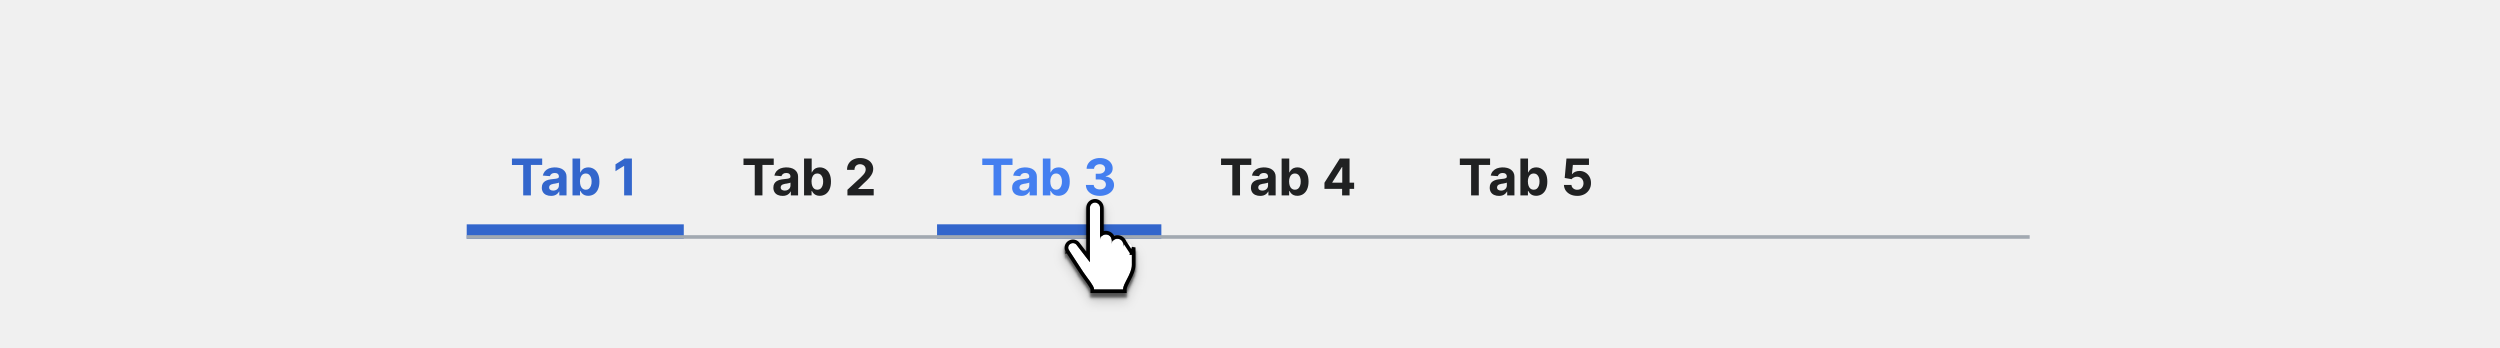
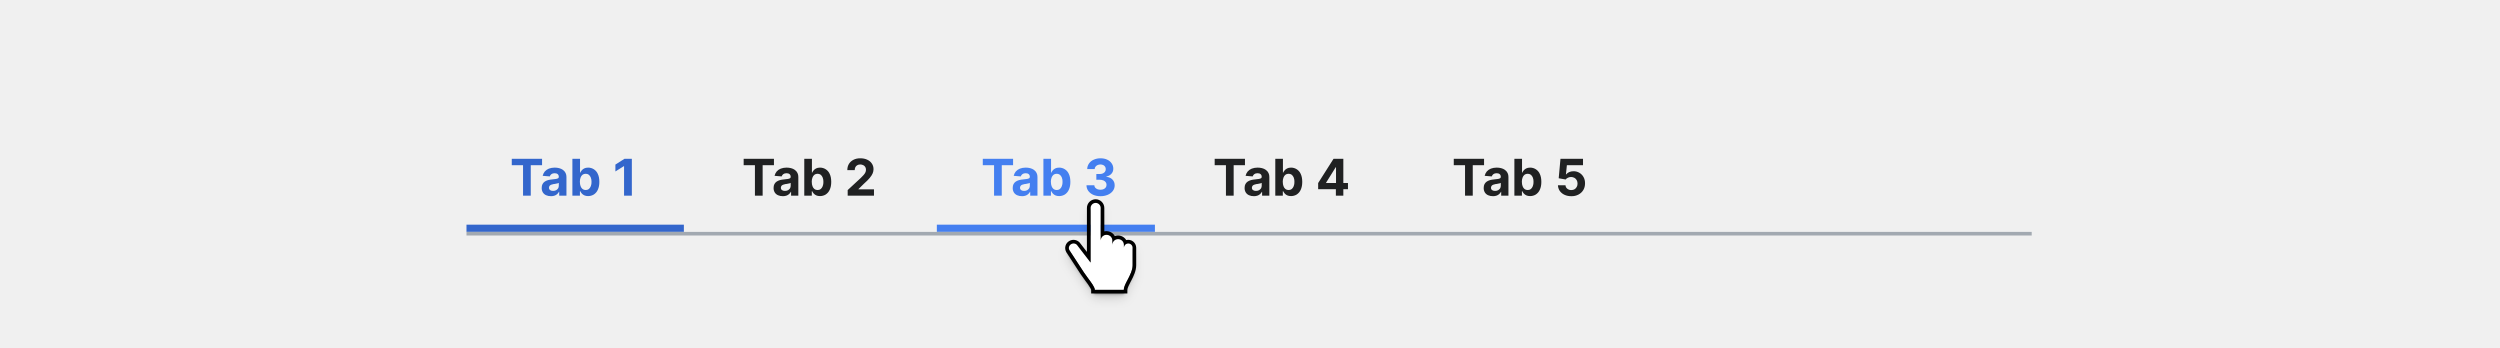
- <svg xmlns="http://www.w3.org/2000/svg" width="691" height="96" fill="none" viewBox="0 0 691 96">
-   <g style="mix-blend-mode:darken">
-     <path fill="#36C" d="M141.5 45.6v-1.78h8.36v1.77h-3.12V54h-2.13v-8.4zm10.8 8.54a3 3 0 0 1-1.3-.25 2 2 0 0 1-.91-.76 2.3 2.3 0 0 1-.33-1.26q0-.64.23-1.07a2 2 0 0 1 .64-.7q.4-.25.91-.4a7 7 0 0 1 1.09-.18l1.07-.13q.4-.07.6-.2a.4.4 0 0 0 .18-.36v-.03q0-.47-.3-.73t-.84-.26q-.57 0-.9.25a1.2 1.2 0 0 0-.45.63l-1.96-.16q.16-.69.58-1.2a3 3 0 0 1 1.13-.79 5 5 0 0 1 2.83-.13q.6.15 1.04.47a2.3 2.3 0 0 1 .98 1.97V54h-2v-1.06h-.07q-.18.36-.49.63a2 2 0 0 1-.74.43q-.43.15-1 .15Zm.6-1.46q.47 0 .82-.18.36-.2.57-.5.2-.33.2-.73v-.8l-.27.11a5 5 0 0 1-.81.17l-.4.05a3 3 0 0 0-.64.18q-.28.12-.44.32a1 1 0 0 0-.15.5q0 .43.31.66.32.22.81.22m5.34 1.32V43.82h2.11v3.83h.07q.13-.3.4-.63a2 2 0 0 1 .7-.54 2.87 2.87 0 0 1 3.74 1.53q.42.86.42 2.18 0 1.28-.41 2.16a3 3 0 0 1-1.11 1.33 3 3 0 0 1-1.58.44q-.61 0-1.04-.2a2 2 0 0 1-.7-.51 3 3 0 0 1-.42-.63h-.1V54zm2.07-3.82q0 .69.19 1.19.18.5.54.79.36.28.87.28.52 0 .88-.28a2 2 0 0 0 .54-.8 3 3 0 0 0 .19-1.18 3 3 0 0 0-.19-1.16 2 2 0 0 0-.54-.79 1.4 1.4 0 0 0-.88-.28q-.51 0-.87.27a1.7 1.7 0 0 0-.54.78q-.2.5-.2 1.18Zm14.35-6.36V54h-2.15v-8.14h-.06l-2.33 1.46v-1.9l2.52-1.6zM129 34h60zm60 32h-60v-4h60zm-60-2V34zm60-30v30z" />
-     <path fill="#202122" d="M205.5 45.6v-1.78h8.36v1.77h-3.12V54h-2.13v-8.4zm10.8 8.54a3 3 0 0 1-1.3-.25 2 2 0 0 1-.91-.76 2.3 2.3 0 0 1-.33-1.26q0-.64.23-1.07a2 2 0 0 1 .64-.7q.4-.25.91-.4a7 7 0 0 1 1.09-.18l1.07-.13q.4-.07.6-.2a.4.4 0 0 0 .18-.36v-.03q0-.47-.3-.73t-.84-.26q-.57 0-.9.25a1.2 1.2 0 0 0-.45.63l-1.96-.16q.16-.69.58-1.2a3 3 0 0 1 1.13-.79 5 5 0 0 1 2.83-.13q.6.15 1.04.47a2.3 2.3 0 0 1 .98 1.97V54h-2v-1.06h-.07q-.18.36-.49.63a2 2 0 0 1-.74.43q-.43.15-1 .15Zm.6-1.46q.47 0 .82-.18.36-.2.57-.5.2-.33.2-.73v-.8l-.27.11a5 5 0 0 1-.81.17l-.4.05a3 3 0 0 0-.64.18q-.28.12-.44.32a1 1 0 0 0-.15.5q0 .43.31.66.32.22.81.22m5.34 1.32V43.82h2.11v3.83h.07q.13-.3.4-.63a2 2 0 0 1 .7-.54 2.87 2.87 0 0 1 3.74 1.53q.42.86.42 2.18 0 1.28-.41 2.16a3 3 0 0 1-1.11 1.33 3 3 0 0 1-1.58.44q-.61 0-1.04-.2a2 2 0 0 1-.7-.51 3 3 0 0 1-.42-.63h-.1V54zm2.07-3.82q0 .69.19 1.19.18.5.54.79.36.28.87.28.52 0 .88-.28a2 2 0 0 0 .54-.8 3 3 0 0 0 .19-1.18 3 3 0 0 0-.19-1.16 2 2 0 0 0-.54-.79 1.4 1.4 0 0 0-.88-.28q-.51 0-.87.27a1.7 1.7 0 0 0-.54.78q-.2.5-.2 1.18Zm9.92 3.82v-1.55l3.63-3.36q.45-.45.77-.8a3 3 0 0 0 .48-.7q.17-.36.17-.75 0-.45-.2-.77a1.3 1.3 0 0 0-.56-.5 2 2 0 0 0-.8-.19q-.48 0-.82.2a1.3 1.3 0 0 0-.54.53 2 2 0 0 0-.19.84h-2.04a3 3 0 0 1 1.72-2.87 4 4 0 0 1 1.88-.4q1.1 0 1.9.39.82.37 1.27 1.06.45.67.46 1.56a3 3 0 0 1-.23 1.14q-.23.56-.8 1.25t-1.63 1.63l-1.49 1.46v.07h4.28V54z" />
-     <path fill="#447FF5" d="M271.5 45.6v-1.78h8.36v1.77h-3.12V54h-2.13v-8.4zm10.8 8.54a3 3 0 0 1-1.3-.25 2 2 0 0 1-.91-.76 2.3 2.3 0 0 1-.33-1.26q0-.64.23-1.07a2 2 0 0 1 .64-.7q.4-.25.91-.4a7 7 0 0 1 1.09-.18l1.07-.13q.4-.07.6-.2a.4.4 0 0 0 .18-.36v-.03q0-.47-.3-.73t-.84-.26q-.57 0-.9.25a1.2 1.2 0 0 0-.45.63l-1.96-.16q.15-.69.58-1.2a3 3 0 0 1 1.13-.79 5 5 0 0 1 2.83-.13q.6.15 1.04.47a2.3 2.3 0 0 1 .98 1.97V54h-2v-1.06h-.06q-.2.36-.5.63a2 2 0 0 1-.74.43q-.43.15-1 .15Zm.6-1.46q.47 0 .83-.18.35-.2.56-.5.2-.33.2-.73v-.8l-.27.11a5 5 0 0 1-.81.17l-.4.05a3 3 0 0 0-.64.18q-.28.12-.43.32a1 1 0 0 0-.16.5q0 .43.31.66.33.22.81.22m5.34 1.32V43.82h2.11v3.83h.07q.13-.3.4-.63a2 2 0 0 1 .7-.54 2.87 2.87 0 0 1 3.74 1.53q.42.86.42 2.18 0 1.28-.41 2.16a3 3 0 0 1-1.11 1.33 3 3 0 0 1-1.57.44q-.63 0-1.05-.2a2 2 0 0 1-.7-.51 3 3 0 0 1-.42-.63h-.1V54zm2.07-3.82q0 .69.19 1.19.18.5.54.79.36.28.87.28.52 0 .88-.28a2 2 0 0 0 .54-.8 3 3 0 0 0 .19-1.18 3 3 0 0 0-.18-1.16 2 2 0 0 0-.55-.79 1.4 1.4 0 0 0-.88-.28q-.51 0-.87.27a1.7 1.7 0 0 0-.54.78q-.2.5-.2 1.18Zm13.68 3.96q-1.11 0-1.98-.38a3.4 3.4 0 0 1-1.37-1.07 2.7 2.7 0 0 1-.5-1.57h2.16q.02.37.24.66.24.27.61.43.38.15.85.15.5 0 .87-.17a1.4 1.4 0 0 0 .6-.48 1.2 1.2 0 0 0 .2-.71q0-.42-.22-.72a1.5 1.5 0 0 0-.65-.5 3 3 0 0 0-1-.18h-.94v-1.58h.95q.48 0 .86-.17.37-.17.58-.47t.21-.7a1.2 1.2 0 0 0-.69-1.13 2 2 0 0 0-.75-.17q-.44 0-.8.16a1.4 1.4 0 0 0-.59.45 1 1 0 0 0-.23.67h-2.06a2.7 2.7 0 0 1 .5-1.55 3 3 0 0 1 1.31-1.05 4.4 4.4 0 0 1 1.88-.38q1.05 0 1.84.38.8.38 1.23 1.04.45.64.44 1.45 0 .85-.54 1.42-.53.58-1.38.73v.08q1.13.15 1.7.78.6.63.6 1.58a2.5 2.5 0 0 1-.51 1.55q-.5.67-1.39 1.06a5 5 0 0 1-2.02.39Z" />
-     <path fill="#36C" d="M259 34h62zm62 32h-62v-4h62zm-62-2V34zm62-30v30z" />
-     <path fill="#202122" d="M337.5 45.6v-1.78h8.36v1.77h-3.12V54h-2.13v-8.4zm10.8 8.54a3 3 0 0 1-1.3-.25 2 2 0 0 1-.91-.76 2.3 2.3 0 0 1-.33-1.26q0-.64.23-1.07a2 2 0 0 1 .64-.7q.4-.25.91-.4a7 7 0 0 1 1.09-.18l1.07-.13q.4-.07.6-.2a.4.4 0 0 0 .18-.36v-.03q0-.47-.3-.73t-.84-.26q-.57 0-.9.25a1.2 1.2 0 0 0-.45.63l-1.96-.16q.15-.69.58-1.2a3 3 0 0 1 1.13-.79 5 5 0 0 1 2.83-.13q.6.15 1.04.47a2.3 2.3 0 0 1 .98 1.97V54h-2v-1.06h-.06q-.2.36-.5.63a2 2 0 0 1-.74.43q-.43.15-1 .15Zm.6-1.46q.47 0 .83-.18.35-.2.56-.5.2-.33.2-.73v-.8l-.27.11a5 5 0 0 1-.81.17l-.4.05a3 3 0 0 0-.64.18q-.28.12-.43.32a1 1 0 0 0-.16.5q0 .43.31.66.33.22.81.22m5.34 1.32V43.82h2.11v3.83h.07q.13-.3.4-.63a2 2 0 0 1 .7-.54 2.87 2.87 0 0 1 3.74 1.53q.42.86.42 2.18 0 1.28-.41 2.16a3 3 0 0 1-1.11 1.33 3 3 0 0 1-1.57.44q-.63 0-1.05-.2a2 2 0 0 1-.7-.51 3 3 0 0 1-.42-.63h-.1V54zm2.07-3.82q0 .69.19 1.19.18.5.54.79.36.28.87.28.52 0 .88-.28a2 2 0 0 0 .54-.8 3 3 0 0 0 .19-1.18 3 3 0 0 0-.18-1.16 2 2 0 0 0-.55-.79 1.4 1.4 0 0 0-.88-.28q-.51 0-.87.27a1.7 1.7 0 0 0-.54.78q-.2.5-.2 1.18Zm9.77 2.03v-1.7l4.25-6.7h1.46v2.35h-.87l-2.68 4.25v.08h6.04v1.72zm4.88 1.79v-2.3l.04-.76v-7.12h2.02V54zm32.54-8.4v-1.78h8.36v1.77h-3.12V54h-2.13v-8.4zm10.8 8.54a3 3 0 0 1-1.3-.25 2 2 0 0 1-.91-.76 2.3 2.3 0 0 1-.33-1.26q0-.64.23-1.07a2 2 0 0 1 .64-.7q.4-.25.91-.4a7 7 0 0 1 1.09-.18l1.07-.13q.4-.07.6-.2a.4.4 0 0 0 .18-.36v-.03q0-.47-.3-.73t-.84-.26q-.57 0-.9.25a1.2 1.2 0 0 0-.45.63l-1.96-.16q.15-.69.58-1.2a3 3 0 0 1 1.13-.79 5 5 0 0 1 2.83-.13q.6.15 1.04.47a2.3 2.3 0 0 1 .98 1.97V54h-2v-1.06h-.06q-.2.36-.5.63a2 2 0 0 1-.74.43q-.43.15-1 .15Zm.6-1.46q.47 0 .83-.18.35-.2.56-.5.2-.33.2-.73v-.8l-.27.11a5 5 0 0 1-.81.17l-.4.05a3 3 0 0 0-.64.18q-.28.12-.43.32a1 1 0 0 0-.16.5q0 .43.31.66.33.22.81.22m5.34 1.32V43.82h2.11v3.83h.07q.13-.3.4-.63a2 2 0 0 1 .7-.54 2.87 2.87 0 0 1 3.74 1.53q.42.86.42 2.18 0 1.28-.41 2.16a3 3 0 0 1-1.11 1.33 3 3 0 0 1-1.57.44q-.63 0-1.05-.2a2 2 0 0 1-.7-.51 3 3 0 0 1-.42-.63h-.1V54zm2.07-3.82q0 .69.19 1.19.18.5.54.79.36.28.87.28.52 0 .88-.28a2 2 0 0 0 .54-.8 3 3 0 0 0 .19-1.18 3 3 0 0 0-.18-1.16 2 2 0 0 0-.55-.79 1.4 1.4 0 0 0-.88-.28q-.51 0-.87.27a1.7 1.7 0 0 0-.54.78q-.2.5-.2 1.18Zm13.64 3.96q-1.05 0-1.88-.39a3.3 3.3 0 0 1-1.3-1.07 3 3 0 0 1-.5-1.56h2.08q.05.6.5.96a1.7 1.7 0 0 0 1.1.37q.51 0 .9-.22.39-.24.6-.64.23-.4.23-.93 0-.54-.23-.94a1.6 1.6 0 0 0-.62-.64 2 2 0 0 0-.91-.24q-.45 0-.87.19c-.42.19-.5.29-.65.5l-1.92-.34.49-5.37h6.22v1.76h-4.45l-.26 2.55h.06q.27-.38.8-.63a3 3 0 0 1 1.22-.25 3.1 3.1 0 0 1 2.78 1.62q.42.75.41 1.73a3.4 3.4 0 0 1-1.81 3.08 4 4 0 0 1-1.99.46" />
+ <svg xmlns="http://www.w3.org/2000/svg" width="690" height="96" fill="none" viewBox="0 0 690 96">
+   <g clip-path="url(#a)" style="mix-blend-mode:darken">
+     <path fill="#36C" d="M141.25 45.6v-1.78h8.36v1.77h-3.12V54h-2.13v-8.4zm10.8 8.54a3 3 0 0 1-1.3-.25 2 2 0 0 1-.91-.76 2.3 2.3 0 0 1-.33-1.26q0-.64.23-1.07a2 2 0 0 1 .64-.7q.4-.25.91-.4a7 7 0 0 1 1.09-.18l1.07-.13q.4-.07.6-.2a.4.4 0 0 0 .18-.36v-.03q0-.47-.3-.73t-.84-.26q-.57 0-.9.25a1.2 1.2 0 0 0-.45.63l-1.96-.16q.16-.69.58-1.2a3 3 0 0 1 1.13-.79q.7-.27 1.61-.28.64 0 1.22.15.6.15 1.04.47a2.3 2.3 0 0 1 .98 1.97V54h-2v-1.06h-.07q-.18.36-.49.63a2 2 0 0 1-.74.43q-.43.15-1 .15m.6-1.46q.47 0 .83-.18.35-.2.56-.5.2-.33.2-.73v-.8l-.27.11a5 5 0 0 1-.81.17l-.4.05a3 3 0 0 0-.64.18q-.28.12-.44.32a1 1 0 0 0-.15.5q0 .43.31.66.32.22.81.22m5.34 1.32V43.82h2.11v3.83h.07q.13-.3.4-.63a2 2 0 0 1 .7-.54q.42-.22 1.07-.22a2.9 2.9 0 0 1 2.67 1.75q.42.87.42 2.18 0 1.28-.41 2.16a3 3 0 0 1-1.11 1.33 3 3 0 0 1-1.58.44q-.61 0-1.04-.2a2 2 0 0 1-.7-.51 3 3 0 0 1-.42-.63h-.1V54zm2.07-3.82q0 .69.19 1.19.18.5.54.79.36.28.87.28.52 0 .88-.28a2 2 0 0 0 .54-.8 3 3 0 0 0 .19-1.18 3 3 0 0 0-.19-1.16 2 2 0 0 0-.54-.79 1.4 1.4 0 0 0-.88-.28q-.51 0-.87.27a1.7 1.7 0 0 0-.54.78q-.2.5-.2 1.18m14.35-6.36V54h-2.15v-8.14h-.06l-2.33 1.46v-1.9l2.52-1.6zM128.56 62h60.19v2h-60.19z" />
+     <path fill="#202122" d="M205.25 45.6v-1.78h8.36v1.77h-3.12V54h-2.13v-8.4zm10.8 8.54a3 3 0 0 1-1.3-.25 2 2 0 0 1-.91-.76 2.3 2.3 0 0 1-.33-1.26q0-.64.23-1.07a2 2 0 0 1 .64-.7q.4-.25.91-.4a7 7 0 0 1 1.09-.18l1.07-.13q.4-.07.6-.2a.4.4 0 0 0 .18-.36v-.03q0-.47-.3-.73t-.84-.26q-.57 0-.9.25a1.2 1.2 0 0 0-.45.63l-1.96-.16q.16-.69.58-1.2a3 3 0 0 1 1.13-.79q.7-.27 1.61-.28.64 0 1.22.15.6.15 1.04.47a2.3 2.3 0 0 1 .98 1.97V54h-2v-1.06h-.07q-.18.36-.49.63a2 2 0 0 1-.74.43q-.43.15-1 .15m.6-1.46q.47 0 .83-.18.35-.2.56-.5.2-.33.2-.73v-.8l-.27.11a5 5 0 0 1-.81.17l-.4.05a3 3 0 0 0-.64.18q-.28.12-.44.32a1 1 0 0 0-.15.5q0 .43.31.66.32.22.81.22m5.34 1.32V43.82h2.11v3.83h.07q.13-.3.4-.63a2 2 0 0 1 .7-.54q.42-.22 1.07-.22a2.9 2.9 0 0 1 2.67 1.75q.42.87.42 2.18 0 1.28-.41 2.16a3 3 0 0 1-1.11 1.33 3 3 0 0 1-1.58.44q-.61 0-1.04-.2a2 2 0 0 1-.7-.51 3 3 0 0 1-.42-.63h-.1V54zm2.07-3.82q0 .69.19 1.19.18.5.54.79.36.28.87.28.52 0 .88-.28a2 2 0 0 0 .54-.8 3 3 0 0 0 .19-1.18 3 3 0 0 0-.19-1.16 2 2 0 0 0-.54-.79 1.4 1.4 0 0 0-.88-.28q-.51 0-.87.27a1.7 1.7 0 0 0-.54.78q-.2.5-.2 1.18m9.92 3.82v-1.55l3.63-3.36q.45-.45.77-.8a3 3 0 0 0 .48-.7q.17-.36.17-.75 0-.45-.2-.77a1.3 1.3 0 0 0-.56-.5 2 2 0 0 0-.8-.19q-.48 0-.82.2a1.3 1.3 0 0 0-.54.53 2 2 0 0 0-.19.84h-2.04q0-1 .45-1.73.46-.73 1.27-1.14t1.88-.4q1.1 0 1.9.39.82.37 1.27 1.06.46.67.46 1.56a3 3 0 0 1-.23 1.14q-.23.56-.8 1.25t-1.63 1.63l-1.49 1.46v.07h4.28V54z" />
+     <path fill="#447FF5" d="M271.25 45.6v-1.78h8.36v1.77h-3.12V54h-2.13v-8.4zm10.8 8.54a3 3 0 0 1-1.3-.25 2 2 0 0 1-.91-.76 2.3 2.3 0 0 1-.33-1.26q0-.64.23-1.07a2 2 0 0 1 .64-.7q.4-.25.91-.4a7 7 0 0 1 1.09-.18l1.07-.13q.4-.07.6-.2a.4.4 0 0 0 .18-.36v-.03q0-.47-.3-.73t-.84-.26q-.57 0-.9.25a1.2 1.2 0 0 0-.45.63l-1.96-.16q.16-.69.58-1.2a3 3 0 0 1 1.13-.79q.7-.27 1.61-.28.64 0 1.22.15.6.15 1.04.47a2.3 2.3 0 0 1 .98 1.97V54h-2v-1.06h-.06q-.2.36-.5.63a2 2 0 0 1-.74.43q-.43.15-1 .15m.6-1.46q.47 0 .83-.18.35-.2.56-.5.2-.33.2-.73v-.8l-.27.11a5 5 0 0 1-.81.17l-.4.05a3 3 0 0 0-.64.18q-.28.12-.43.32a1 1 0 0 0-.16.5q0 .43.31.66.33.22.81.22m5.34 1.32V43.82h2.11v3.83h.07q.13-.3.4-.63a2 2 0 0 1 .7-.54q.42-.22 1.07-.22a2.9 2.9 0 0 1 2.67 1.75q.42.87.42 2.18 0 1.28-.41 2.16a3 3 0 0 1-1.11 1.33 3 3 0 0 1-1.57.44q-.63 0-1.05-.2a2 2 0 0 1-.7-.51 3 3 0 0 1-.42-.63h-.1V54zm2.07-3.82q0 .69.19 1.19.18.5.54.79.36.28.87.28.52 0 .88-.28a2 2 0 0 0 .54-.8 3 3 0 0 0 .19-1.18 3 3 0 0 0-.18-1.16 2 2 0 0 0-.55-.79 1.4 1.4 0 0 0-.88-.28q-.51 0-.87.27a1.7 1.7 0 0 0-.54.78q-.2.5-.2 1.18m13.68 3.96q-1.11 0-1.98-.38a3.4 3.4 0 0 1-1.37-1.07 2.7 2.7 0 0 1-.5-1.57h2.16q.02.38.24.66.24.27.61.43.38.15.85.15.5 0 .87-.17a1.4 1.4 0 0 0 .6-.48 1.2 1.2 0 0 0 .2-.71q0-.42-.22-.72a1.5 1.5 0 0 0-.65-.5 3 3 0 0 0-1-.18h-.94v-1.58h.95q.48 0 .86-.17.37-.17.58-.47t.21-.7a1.2 1.2 0 0 0-.69-1.13 2 2 0 0 0-.75-.17q-.45 0-.8.16a1.4 1.4 0 0 0-.59.45 1 1 0 0 0-.23.67h-2.06a2.7 2.7 0 0 1 .5-1.55 3 3 0 0 1 1.31-1.05 4.4 4.4 0 0 1 1.88-.38q1.05 0 1.84.38.8.38 1.23 1.04.44.64.44 1.45 0 .85-.54 1.42-.53.58-1.38.73v.08q1.13.15 1.7.78.6.63.6 1.58a2.5 2.5 0 0 1-.51 1.55q-.5.67-1.39 1.06a5 5 0 0 1-2.02.39M258.57 62h60.19v2h-60.19z" />
+     <path fill="#202122" d="M335.25 45.6v-1.78h8.36v1.77h-3.12V54h-2.13v-8.4zm10.8 8.54a3 3 0 0 1-1.3-.25 2 2 0 0 1-.91-.76 2.3 2.3 0 0 1-.33-1.26q0-.64.23-1.07a2 2 0 0 1 .64-.7q.4-.25.91-.4a7 7 0 0 1 1.09-.18l1.07-.13q.4-.07.6-.2a.4.4 0 0 0 .18-.36v-.03q0-.47-.3-.73t-.84-.26q-.57 0-.9.25a1.2 1.2 0 0 0-.45.63l-1.96-.16q.16-.69.58-1.2a3 3 0 0 1 1.13-.79q.7-.27 1.61-.28.64 0 1.22.15.6.15 1.04.47a2.3 2.3 0 0 1 .98 1.97V54h-2v-1.06h-.06q-.2.36-.5.63a2 2 0 0 1-.74.43q-.43.15-1 .15m.6-1.46q.47 0 .83-.18.35-.2.56-.5.2-.33.2-.73v-.8l-.27.11a5 5 0 0 1-.81.17l-.4.05a3 3 0 0 0-.64.18q-.28.12-.43.32a1 1 0 0 0-.16.5q0 .43.31.66.33.22.81.22m5.34 1.32V43.82h2.11v3.83h.07q.13-.3.4-.63a2 2 0 0 1 .7-.54q.42-.22 1.07-.22a2.9 2.9 0 0 1 2.67 1.75q.42.87.42 2.18 0 1.28-.41 2.16a3 3 0 0 1-1.11 1.33 3 3 0 0 1-1.57.44q-.63 0-1.05-.2a2 2 0 0 1-.7-.51 3 3 0 0 1-.42-.63h-.1V54zm2.07-3.82q0 .69.19 1.19.18.5.54.79.36.28.87.28.52 0 .88-.28a2 2 0 0 0 .54-.8 3 3 0 0 0 .19-1.18 3 3 0 0 0-.18-1.16 2 2 0 0 0-.55-.79 1.4 1.4 0 0 0-.88-.28q-.51 0-.87.27a1.7 1.7 0 0 0-.54.78q-.2.5-.2 1.18m9.77 2.03v-1.7l4.25-6.7h1.46v2.35h-.87L366 50.42v.08h6.04v1.72zM368.7 54v-2.3l.04-.76v-7.12h2.02V54zm32.54-8.4v-1.78h8.36v1.77h-3.12V54h-2.13v-8.4zm10.8 8.54a3 3 0 0 1-1.3-.25 2 2 0 0 1-.91-.76 2.3 2.3 0 0 1-.33-1.26q0-.64.23-1.07a2 2 0 0 1 .64-.7q.4-.25.91-.4a7 7 0 0 1 1.09-.18l1.07-.13q.4-.07.6-.2a.4.4 0 0 0 .18-.36v-.03q0-.47-.3-.73t-.84-.26q-.57 0-.9.25a1.2 1.2 0 0 0-.45.63l-1.96-.16q.16-.69.58-1.2a3 3 0 0 1 1.13-.79q.7-.27 1.61-.28.64 0 1.22.15.6.15 1.04.47a2.3 2.3 0 0 1 .98 1.97V54h-2v-1.06h-.06q-.2.36-.5.63a2 2 0 0 1-.74.43q-.43.15-1 .15m.6-1.46q.47 0 .83-.18.35-.2.56-.5.2-.33.2-.73v-.8l-.27.11a5 5 0 0 1-.81.17l-.4.05a3 3 0 0 0-.64.18q-.28.12-.43.32a1 1 0 0 0-.16.5q0 .43.31.66.33.22.81.22m5.34 1.32V43.82h2.11v3.83h.07q.13-.3.4-.63a2 2 0 0 1 .7-.54q.42-.22 1.07-.22a2.9 2.9 0 0 1 2.67 1.75q.42.87.42 2.18 0 1.28-.41 2.16a3 3 0 0 1-1.11 1.33 3 3 0 0 1-1.57.44q-.63 0-1.05-.2a2 2 0 0 1-.7-.51 3 3 0 0 1-.42-.63h-.1V54zm2.07-3.82q0 .69.19 1.19.18.5.54.79.36.28.87.28.52 0 .88-.28a2 2 0 0 0 .54-.8 3 3 0 0 0 .19-1.18 3 3 0 0 0-.18-1.16 2 2 0 0 0-.55-.79 1.4 1.4 0 0 0-.88-.28q-.51 0-.87.27a1.7 1.7 0 0 0-.54.78q-.2.5-.2 1.18m13.64 3.96q-1.05 0-1.88-.39a3.3 3.3 0 0 1-1.3-1.07 3 3 0 0 1-.5-1.56h2.08q.05.6.5.96a1.7 1.7 0 0 0 1.1.37q.51 0 .9-.22.39-.24.6-.64.24-.4.23-.93 0-.54-.23-.94a1.6 1.6 0 0 0-.62-.64 2 2 0 0 0-.91-.24q-.45 0-.87.19-.42.18-.65.5l-1.92-.34.49-5.37h6.22v1.76h-4.45l-.26 2.55h.06q.27-.37.8-.63a3 3 0 0 1 1.22-.25 3.1 3.1 0 0 1 2.78 1.62q.42.75.41 1.73 0 1.04-.47 1.83-.48.8-1.34 1.26a4 4 0 0 1-1.99.45" />
  </g>
-   <path fill="#A2A9B1" fill-rule="evenodd" d="M561 66H129v-1h432z" clip-rule="evenodd" />
-   <g filter="url(#a)">
-     <path fill="#fff" fill-rule="evenodd" d="M312.85 68.38a1.2 1.2 0 0 0-1.2-1.18c-.66 0-1.2.52-1.2 1.17v-.82c0-.86-.72-1.55-1.6-1.55s-1.6.7-1.6 1.55v-1.2c0-.86-.72-1.55-1.6-1.55s-1.6.7-1.6 1.55v-8.93c0-.78-.63-1.42-1.4-1.42s-1.4.64-1.4 1.43v15.03l-3.6-4.66a1.3 1.3 0 0 0-1.75-.43c-.61.35-.83 1.1-.49 1.7 0 0 2.82 4.36 3.97 6.09s3.04 3.85 3.04 4.84h7.99c0-1.67 2.44-4.28 2.44-6.8z" clip-rule="evenodd" />
-     <path stroke="#000" d="M312.85 69.96h.5v-1.58zm0 0h.5v3.24c0 1.4-.67 2.78-1.28 3.95l-.19.36q-.37.69-.63 1.28-.34.75-.34 1.21v.5h-9V80q.02-.17-.25-.7-.27-.5-.74-1.16l-.78-1.07a42 42 0 0 1-1.17-1.64l-2.42-3.7-1.1-1.68-.33-.52-.1-.15-.02-.03v-.01l.41-.28-.42.27v-.01c-.5-.85-.18-1.9.67-2.38.83-.47 1.9-.23 2.4.58l2.69 3.48V57.42c0-1.05.84-1.92 1.9-1.92 1.05 0 1.9.86 1.9 1.93v7.17q.49-.3 1.1-.3c.96 0 1.8.64 2.04 1.54a2 2 0 0 1 1.16-.34c.92 0 1.71.58 2 1.4z" />
+   <path fill="#A2A9B1" fill-rule="evenodd" d="M560.75 65h-432v-1h432z" clip-rule="evenodd" />
+   <g filter="url(#b)">
+     <path fill="#fff" fill-rule="evenodd" d="M312.6 68.38a1.2 1.2 0 0 0-1.2-1.18c-.66 0-1.2.52-1.2 1.17v-.82c0-.86-.72-1.55-1.6-1.55s-1.6.7-1.6 1.55v-1.2c0-.86-.72-1.55-1.6-1.55s-1.6.7-1.6 1.55v-8.93c0-.78-.63-1.42-1.4-1.42s-1.4.64-1.4 1.43v15.03l-3.6-4.66a1.3 1.3 0 0 0-1.75-.43c-.61.35-.83 1.1-.49 1.7 0 0 2.82 4.36 3.97 6.09s3.04 3.85 3.04 4.84h7.99c0-1.67 2.44-4.28 2.44-6.8z" clip-rule="evenodd" />
  </g>
+   <path fill="#000" fill-rule="evenodd" d="M308 66.11q.27-.1.6-.11c.57 0 1.08.29 1.36.73q.23.36.24.82v.82a1.2 1.2 0 0 1 .35-.82 1.2 1.2 0 0 1 .85-.35c.66 0 1.2.53 1.2 1.18v4.82c0 1.39-.74 2.8-1.4 4.07-.55 1.04-1.04 1.98-1.04 2.73h-7.99c0-.7-.94-1.96-1.9-3.25a39 39 0 0 1-1.14-1.6l-3.97-6.09a1.23 1.23 0 0 1 .5-1.69c.61-.35 1.4-.15 1.74.43l3.6 4.66V57.42c0-.78.63-1.42 1.4-1.42s1.4.64 1.4 1.42v8.93a1.55 1.55 0 0 1 1-1.44q.28-.1.6-.11c.63 0 1.18.35 1.44.87q.16.3.17.68v1.2c0-.48.22-.92.57-1.2a2 2 0 0 1 .41-.24m-.3-.96a2.64 2.64 0 0 1 3.15 1.11 2.2 2.2 0 0 1 2.75 2.12m-5.9-3.23a2.64 2.64 0 0 0-2.9-1.29v-6.44a2.4 2.4 0 0 0-2.4-2.42 2.4 2.4 0 0 0-2.4 2.42v12.11l-1.78-2.3a2.3 2.3 0 0 0-3.06-.73 2.23 2.23 0 0 0-.86 3.07l.01.02.01.02.46.7 3.52 5.4c.35.52.79 1.12 1.2 1.68l.77 1.04q.46.65.7 1.1c.16.3.2.44.2.47v1h9.99v-1q-.01-.29.3-1.01.25-.56.61-1.24l.2-.37c.6-1.15 1.33-2.64 1.33-4.18v-4.82" clip-rule="evenodd" />
  <defs>
-     <filter id="a" width="25.604" height="32" x="291.248" y="54" color-interpolation-filters="sRGB" filterUnits="userSpaceOnUse">
+     <clipPath id="a">
+       <path fill="#fff" d="M128.75 29h432v36h-432z" />
+     </clipPath>
+     <filter id="b" width="23.602" height="30" x="292" y="55" color-interpolation-filters="sRGB" filterUnits="userSpaceOnUse">
      <feFlood flood-opacity="0" result="BackgroundImageFix" />
      <feColorMatrix in="SourceAlpha" result="hardAlpha" values="0 0 0 0 0 0 0 0 0 0 0 0 0 0 0 0 0 0 127 0" />
      <feOffset dy="1" />
      <feGaussianBlur stdDeviation=".5" />
      <feColorMatrix values="0 0 0 0 0 0 0 0 0 0 0 0 0 0 0 0 0 0 0.583 0" />
-       <feBlend in2="BackgroundImageFix" result="effect1_dropShadow_827_64462" />
+       <feBlend in2="BackgroundImageFix" result="effect1_dropShadow_3715_294266" />
      <feColorMatrix in="SourceAlpha" result="hardAlpha" values="0 0 0 0 0 0 0 0 0 0 0 0 0 0 0 0 0 0 127 0" />
      <feOffset dy="2" />
      <feGaussianBlur stdDeviation="1.5" />
      <feColorMatrix values="0 0 0 0 0 0 0 0 0 0 0 0 0 0 0 0 0 0 0.179 0" />
-       <feBlend in2="effect1_dropShadow_827_64462" result="effect2_dropShadow_827_64462" />
-       <feBlend in="SourceGraphic" in2="effect2_dropShadow_827_64462" result="shape" />
+       <feBlend in2="effect1_dropShadow_3715_294266" result="effect2_dropShadow_3715_294266" />
+       <feBlend in="SourceGraphic" in2="effect2_dropShadow_3715_294266" result="shape" />
    </filter>
  </defs>
</svg>
